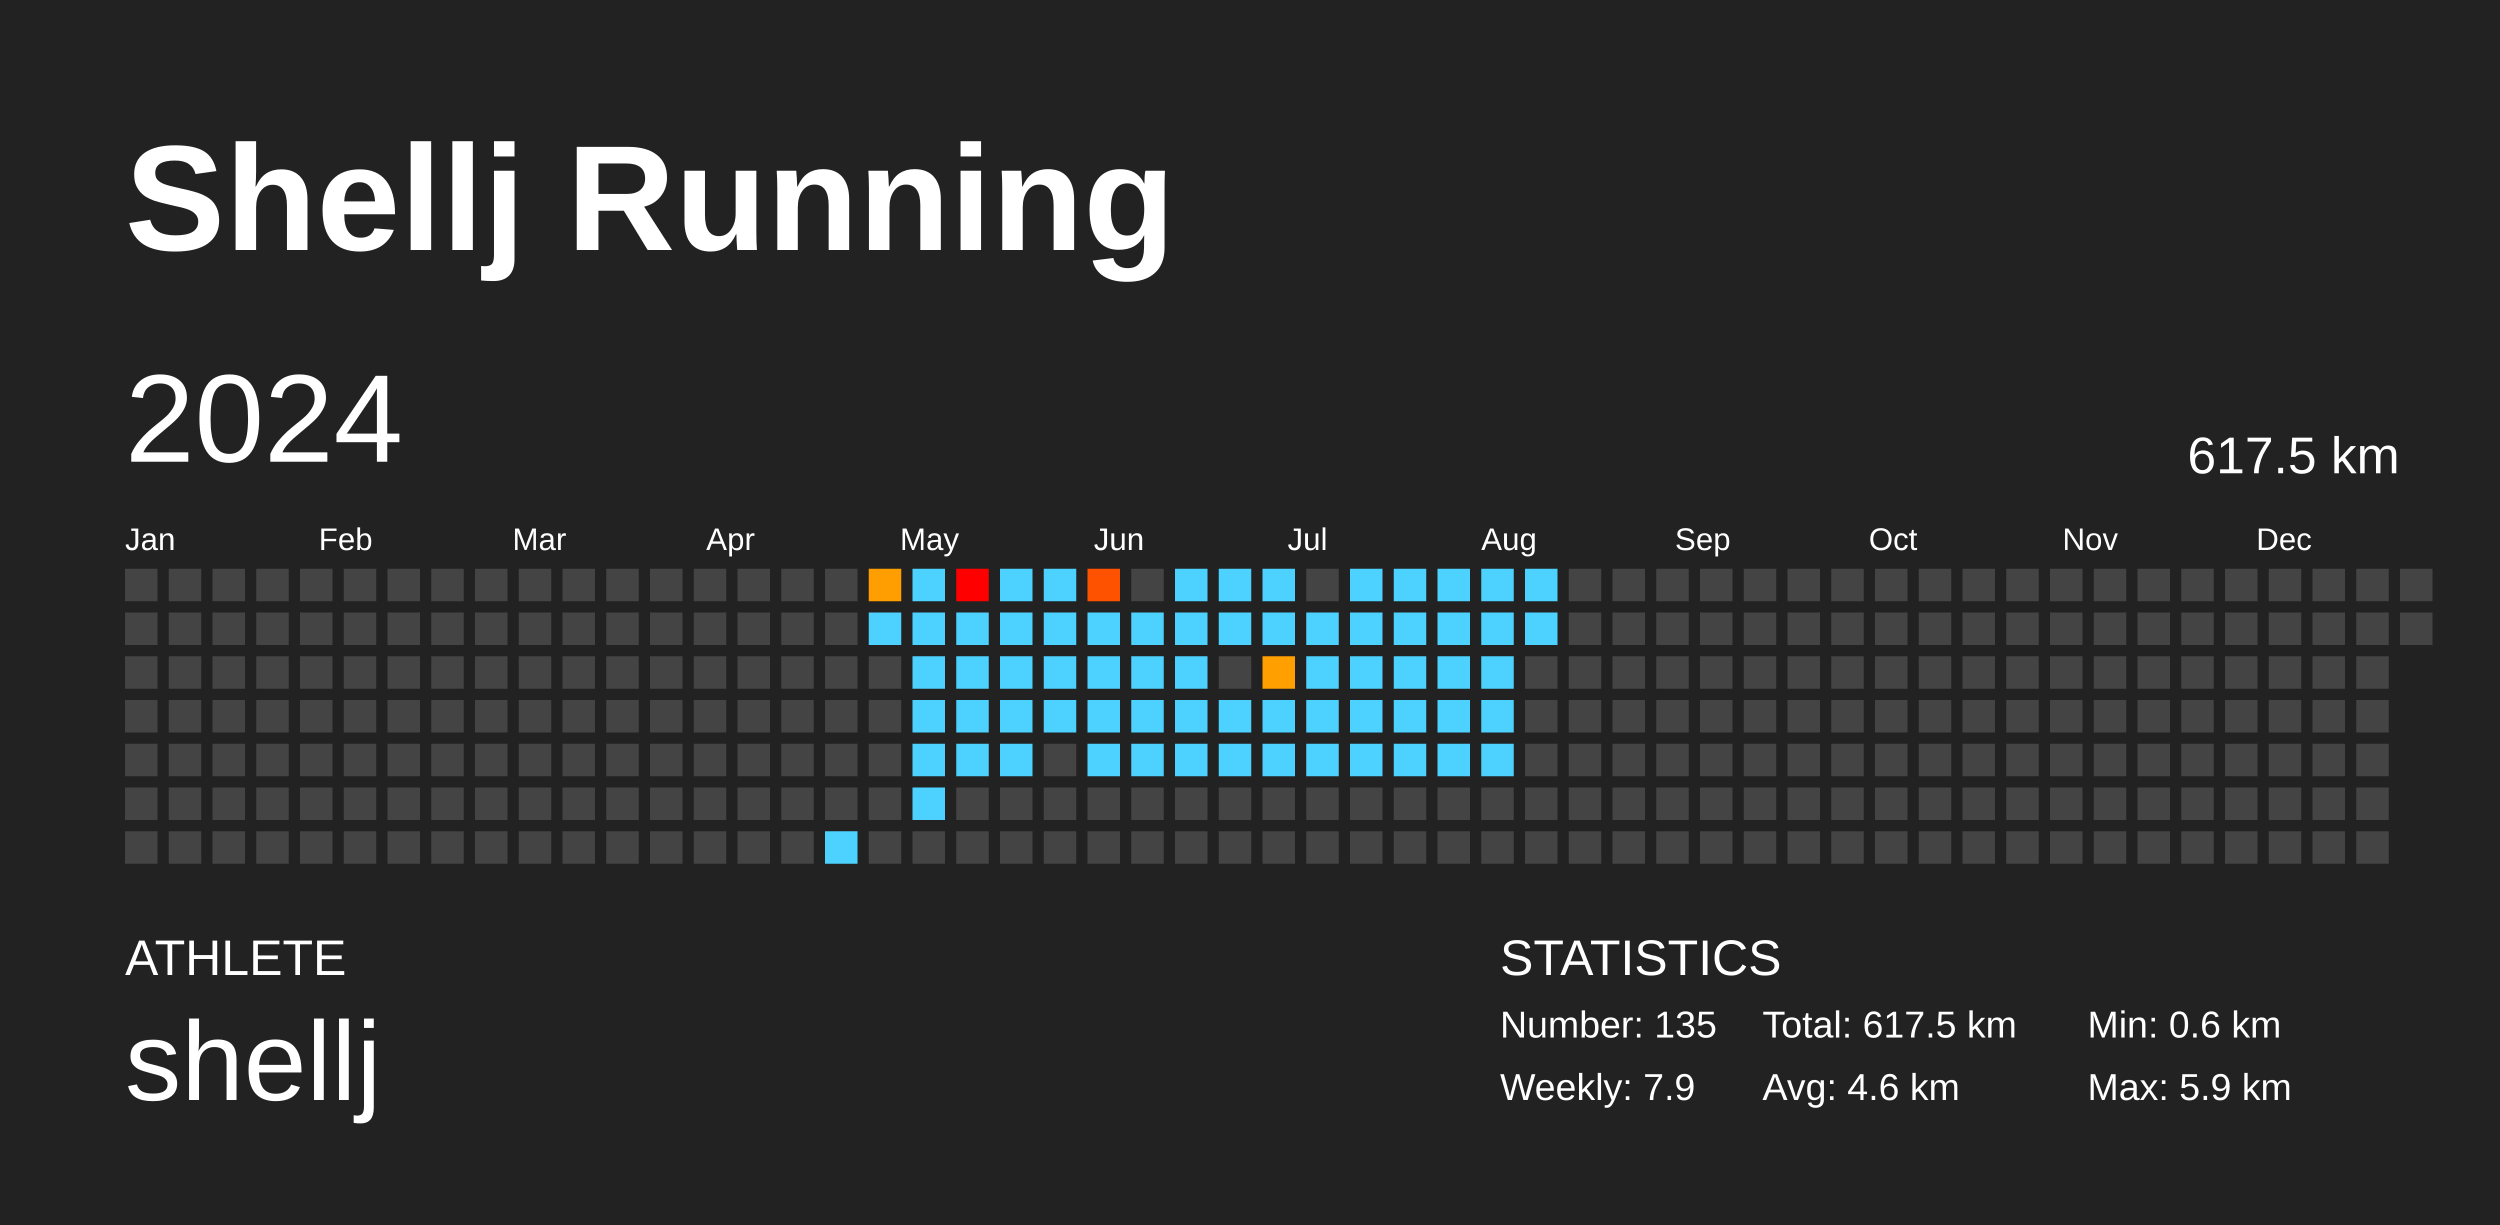
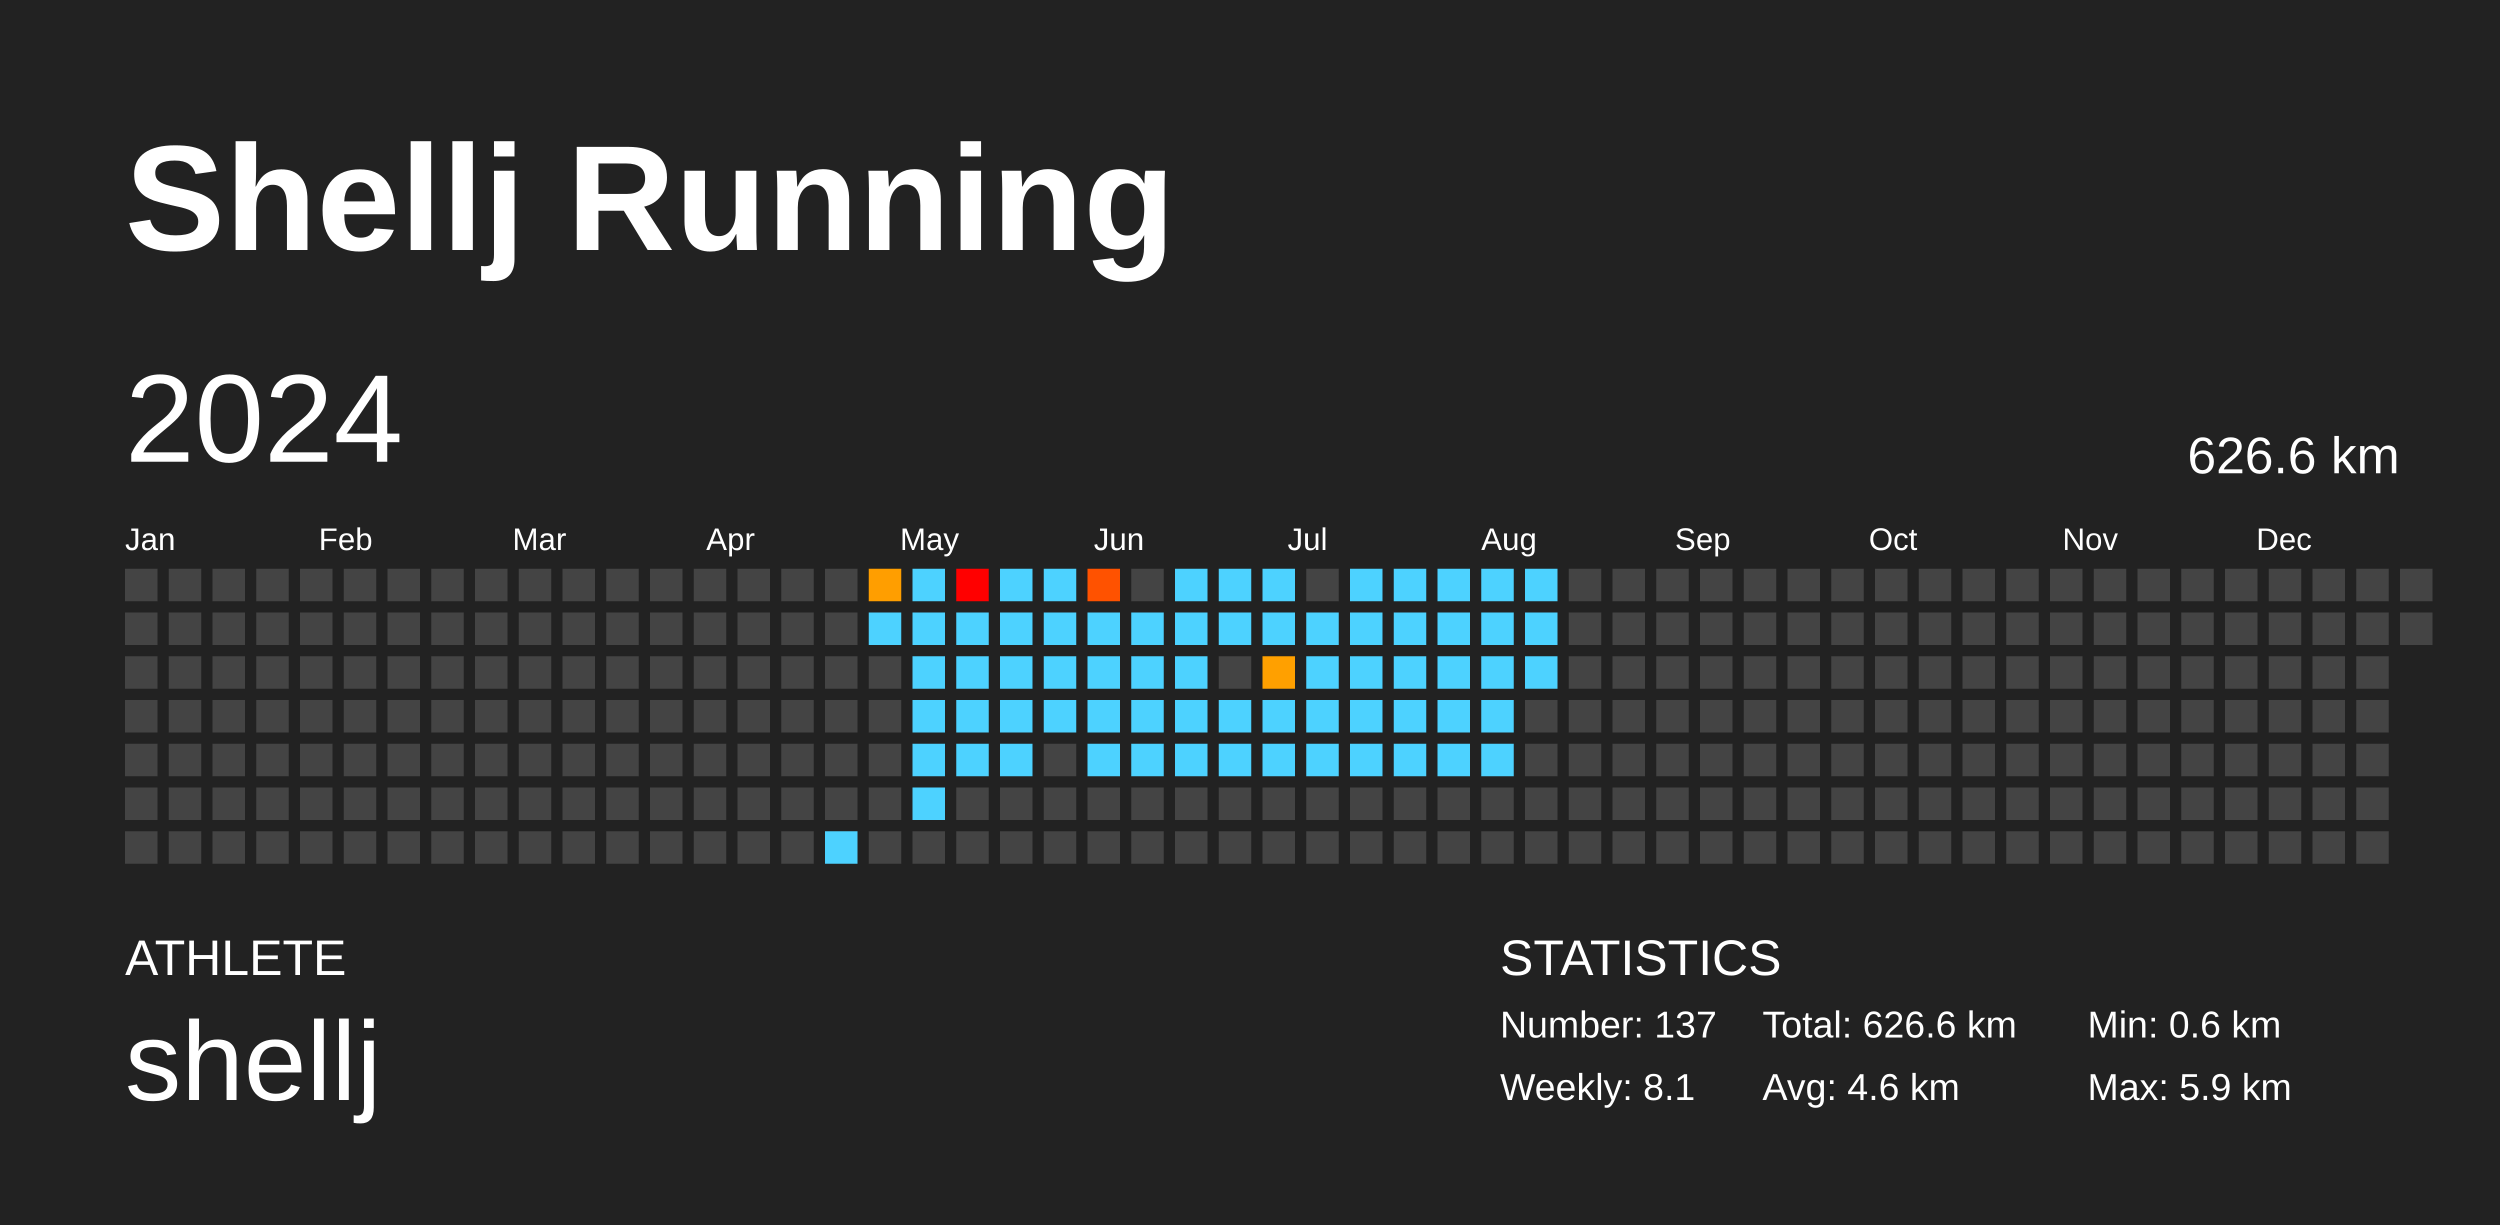
<svg xmlns="http://www.w3.org/2000/svg" baseProfile="full" height="98mm" version="1.1" viewBox="0,0,200,98" width="200mm">
  <defs />
  <rect fill="#222222" height="98" width="200" x="0" y="0" />
  <text fill="#FFFFFF" style="font-size:12px; font-family:Arial; font-weight:bold;" x="10" y="20">Shellj Running</text>
  <text fill="#FFFFFF" style="font-size:4px; font-family:Arial" x="10" y="78">ATHLETE</text>
  <text fill="#FFFFFF" style="font-size:9px; font-family:Arial" x="10" y="88">shellj</text>
  <text fill="#FFFFFF" style="font-size:4px; font-family:Arial" x="120" y="78">STATISTICS</text>
-   <text fill="#FFFFFF" style="font-size:3px; font-family:Arial" x="120" y="83">Number: 135</text>
-   <text fill="#FFFFFF" style="font-size:3px; font-family:Arial" x="120" y="88">Weekly: 7.9</text>
-   <text fill="#FFFFFF" style="font-size:3px; font-family:Arial" x="141" y="83">Total: 617.5 km</text>
+   <text fill="#FFFFFF" style="font-size:3px; font-family:Arial" x="120" y="83">Number: 137</text>
+   <text fill="#FFFFFF" style="font-size:3px; font-family:Arial" x="120" y="88">Weekly: 8.1</text>
+   <text fill="#FFFFFF" style="font-size:3px; font-family:Arial" x="141" y="83">Total: 626.6 km</text>
  <text fill="#FFFFFF" style="font-size:3px; font-family:Arial" x="141" y="88">Avg: 4.6 km</text>
  <text fill="#FFFFFF" style="font-size:3px; font-family:Arial" x="167" y="83">Min: 0.6 km</text>
  <text fill="#FFFFFF" style="font-size:3px; font-family:Arial" x="167" y="88">Max: 5.9 km</text>
  <text dominant-baseline="hanging" fill="#FFFFFF" style="font-size:10.0px; font-family:Arial;" x="10" y="30">2024</text>
-   <text dominant-baseline="hanging" fill="#FFFFFF" style="font-size:4.125px; font-family:Arial;" x="175" y="35">617.5 km</text>
+   <text dominant-baseline="hanging" fill="#FFFFFF" style="font-size:4.125px; font-family:Arial;" x="175" y="35">626.6 km</text>
  <text fill="#FFFFFF" style="font-size:2.5px; font-family:Arial" x="10.0" y="44">Jan</text>
  <text fill="#FFFFFF" style="font-size:2.5px; font-family:Arial" x="25.5" y="44">Feb</text>
  <text fill="#FFFFFF" style="font-size:2.5px; font-family:Arial" x="41.0" y="44">Mar</text>
  <text fill="#FFFFFF" style="font-size:2.5px; font-family:Arial" x="56.5" y="44">Apr</text>
  <text fill="#FFFFFF" style="font-size:2.5px; font-family:Arial" x="72.0" y="44">May</text>
  <text fill="#FFFFFF" style="font-size:2.5px; font-family:Arial" x="87.5" y="44">Jun</text>
  <text fill="#FFFFFF" style="font-size:2.5px; font-family:Arial" x="103.0" y="44">Jul</text>
  <text fill="#FFFFFF" style="font-size:2.5px; font-family:Arial" x="118.5" y="44">Aug</text>
  <text fill="#FFFFFF" style="font-size:2.5px; font-family:Arial" x="134.0" y="44">Sep</text>
  <text fill="#FFFFFF" style="font-size:2.5px; font-family:Arial" x="149.5" y="44">Oct</text>
  <text fill="#FFFFFF" style="font-size:2.5px; font-family:Arial" x="165.0" y="44">Nov</text>
  <text fill="#FFFFFF" style="font-size:2.5px; font-family:Arial" x="180.5" y="44">Dec</text>
  <rect fill="#444444" height="2.6" width="2.6" x="10.0" y="45.5" />
  <rect fill="#444444" height="2.6" width="2.6" x="10.0" y="49.0" />
  <rect fill="#444444" height="2.6" width="2.6" x="10.0" y="52.5" />
  <rect fill="#444444" height="2.6" width="2.6" x="10.0" y="56.0" />
  <rect fill="#444444" height="2.6" width="2.6" x="10.0" y="59.5" />
  <rect fill="#444444" height="2.6" width="2.6" x="10.0" y="63.0" />
  <rect fill="#444444" height="2.6" width="2.6" x="10.0" y="66.5" />
  <rect fill="#444444" height="2.6" width="2.6" x="13.5" y="45.5" />
  <rect fill="#444444" height="2.6" width="2.6" x="13.5" y="49.0" />
  <rect fill="#444444" height="2.6" width="2.6" x="13.5" y="52.5" />
  <rect fill="#444444" height="2.6" width="2.6" x="13.5" y="56.0" />
  <rect fill="#444444" height="2.6" width="2.6" x="13.5" y="59.5" />
  <rect fill="#444444" height="2.6" width="2.6" x="13.5" y="63.0" />
  <rect fill="#444444" height="2.6" width="2.6" x="13.5" y="66.5" />
  <rect fill="#444444" height="2.6" width="2.6" x="17.0" y="45.5" />
  <rect fill="#444444" height="2.6" width="2.6" x="17.0" y="49.0" />
  <rect fill="#444444" height="2.6" width="2.6" x="17.0" y="52.5" />
  <rect fill="#444444" height="2.6" width="2.6" x="17.0" y="56.0" />
  <rect fill="#444444" height="2.6" width="2.6" x="17.0" y="59.5" />
  <rect fill="#444444" height="2.6" width="2.6" x="17.0" y="63.0" />
  <rect fill="#444444" height="2.6" width="2.6" x="17.0" y="66.5" />
  <rect fill="#444444" height="2.6" width="2.6" x="20.5" y="45.5" />
  <rect fill="#444444" height="2.6" width="2.6" x="20.5" y="49.0" />
  <rect fill="#444444" height="2.6" width="2.6" x="20.5" y="52.5" />
  <rect fill="#444444" height="2.6" width="2.6" x="20.5" y="56.0" />
  <rect fill="#444444" height="2.6" width="2.6" x="20.5" y="59.5" />
  <rect fill="#444444" height="2.6" width="2.6" x="20.5" y="63.0" />
  <rect fill="#444444" height="2.6" width="2.6" x="20.5" y="66.5" />
  <rect fill="#444444" height="2.6" width="2.6" x="24.0" y="45.5" />
  <rect fill="#444444" height="2.6" width="2.6" x="24.0" y="49.0" />
  <rect fill="#444444" height="2.6" width="2.6" x="24.0" y="52.5" />
  <rect fill="#444444" height="2.6" width="2.6" x="24.0" y="56.0" />
  <rect fill="#444444" height="2.6" width="2.6" x="24.0" y="59.5" />
  <rect fill="#444444" height="2.6" width="2.6" x="24.0" y="63.0" />
  <rect fill="#444444" height="2.6" width="2.6" x="24.0" y="66.5" />
  <rect fill="#444444" height="2.6" width="2.6" x="27.5" y="45.5" />
  <rect fill="#444444" height="2.6" width="2.6" x="27.5" y="49.0" />
  <rect fill="#444444" height="2.6" width="2.6" x="27.5" y="52.5" />
  <rect fill="#444444" height="2.6" width="2.6" x="27.5" y="56.0" />
  <rect fill="#444444" height="2.6" width="2.6" x="27.5" y="59.5" />
  <rect fill="#444444" height="2.6" width="2.6" x="27.5" y="63.0" />
  <rect fill="#444444" height="2.6" width="2.6" x="27.5" y="66.5" />
  <rect fill="#444444" height="2.6" width="2.6" x="31.0" y="45.5" />
  <rect fill="#444444" height="2.6" width="2.6" x="31.0" y="49.0" />
  <rect fill="#444444" height="2.6" width="2.6" x="31.0" y="52.5" />
  <rect fill="#444444" height="2.6" width="2.6" x="31.0" y="56.0" />
  <rect fill="#444444" height="2.6" width="2.6" x="31.0" y="59.5" />
  <rect fill="#444444" height="2.6" width="2.6" x="31.0" y="63.0" />
  <rect fill="#444444" height="2.6" width="2.6" x="31.0" y="66.5" />
  <rect fill="#444444" height="2.6" width="2.6" x="34.5" y="45.5" />
  <rect fill="#444444" height="2.6" width="2.6" x="34.5" y="49.0" />
  <rect fill="#444444" height="2.6" width="2.6" x="34.5" y="52.5" />
  <rect fill="#444444" height="2.6" width="2.6" x="34.5" y="56.0" />
  <rect fill="#444444" height="2.6" width="2.6" x="34.5" y="59.5" />
  <rect fill="#444444" height="2.6" width="2.6" x="34.5" y="63.0" />
  <rect fill="#444444" height="2.6" width="2.6" x="34.5" y="66.5" />
  <rect fill="#444444" height="2.6" width="2.6" x="38.0" y="45.5" />
  <rect fill="#444444" height="2.6" width="2.6" x="38.0" y="49.0" />
  <rect fill="#444444" height="2.6" width="2.6" x="38.0" y="52.5" />
  <rect fill="#444444" height="2.6" width="2.6" x="38.0" y="56.0" />
  <rect fill="#444444" height="2.6" width="2.6" x="38.0" y="59.5" />
  <rect fill="#444444" height="2.6" width="2.6" x="38.0" y="63.0" />
  <rect fill="#444444" height="2.6" width="2.6" x="38.0" y="66.5" />
  <rect fill="#444444" height="2.6" width="2.6" x="41.5" y="45.5" />
  <rect fill="#444444" height="2.6" width="2.6" x="41.5" y="49.0" />
  <rect fill="#444444" height="2.6" width="2.6" x="41.5" y="52.5" />
  <rect fill="#444444" height="2.6" width="2.6" x="41.5" y="56.0" />
  <rect fill="#444444" height="2.6" width="2.6" x="41.5" y="59.5" />
  <rect fill="#444444" height="2.6" width="2.6" x="41.5" y="63.0" />
  <rect fill="#444444" height="2.6" width="2.6" x="41.5" y="66.5" />
  <rect fill="#444444" height="2.6" width="2.6" x="45.0" y="45.5" />
  <rect fill="#444444" height="2.6" width="2.6" x="45.0" y="49.0" />
  <rect fill="#444444" height="2.6" width="2.6" x="45.0" y="52.5" />
  <rect fill="#444444" height="2.6" width="2.6" x="45.0" y="56.0" />
  <rect fill="#444444" height="2.6" width="2.6" x="45.0" y="59.5" />
  <rect fill="#444444" height="2.6" width="2.6" x="45.0" y="63.0" />
  <rect fill="#444444" height="2.6" width="2.6" x="45.0" y="66.5" />
  <rect fill="#444444" height="2.6" width="2.6" x="48.5" y="45.5" />
  <rect fill="#444444" height="2.6" width="2.6" x="48.5" y="49.0" />
  <rect fill="#444444" height="2.6" width="2.6" x="48.5" y="52.5" />
  <rect fill="#444444" height="2.6" width="2.6" x="48.5" y="56.0" />
  <rect fill="#444444" height="2.6" width="2.6" x="48.5" y="59.5" />
  <rect fill="#444444" height="2.6" width="2.6" x="48.5" y="63.0" />
  <rect fill="#444444" height="2.6" width="2.6" x="48.5" y="66.5" />
  <rect fill="#444444" height="2.6" width="2.6" x="52.0" y="45.5" />
  <rect fill="#444444" height="2.6" width="2.6" x="52.0" y="49.0" />
  <rect fill="#444444" height="2.6" width="2.6" x="52.0" y="52.5" />
  <rect fill="#444444" height="2.6" width="2.6" x="52.0" y="56.0" />
  <rect fill="#444444" height="2.6" width="2.6" x="52.0" y="59.5" />
  <rect fill="#444444" height="2.6" width="2.6" x="52.0" y="63.0" />
  <rect fill="#444444" height="2.6" width="2.6" x="52.0" y="66.5" />
  <rect fill="#444444" height="2.6" width="2.6" x="55.5" y="45.5" />
  <rect fill="#444444" height="2.6" width="2.6" x="55.5" y="49.0" />
  <rect fill="#444444" height="2.6" width="2.6" x="55.5" y="52.5" />
  <rect fill="#444444" height="2.6" width="2.6" x="55.5" y="56.0" />
  <rect fill="#444444" height="2.6" width="2.6" x="55.5" y="59.5" />
  <rect fill="#444444" height="2.6" width="2.6" x="55.5" y="63.0" />
  <rect fill="#444444" height="2.6" width="2.6" x="55.5" y="66.5" />
  <rect fill="#444444" height="2.6" width="2.6" x="59.0" y="45.5" />
  <rect fill="#444444" height="2.6" width="2.6" x="59.0" y="49.0" />
  <rect fill="#444444" height="2.6" width="2.6" x="59.0" y="52.5" />
  <rect fill="#444444" height="2.6" width="2.6" x="59.0" y="56.0" />
  <rect fill="#444444" height="2.6" width="2.6" x="59.0" y="59.5" />
  <rect fill="#444444" height="2.6" width="2.6" x="59.0" y="63.0" />
  <rect fill="#444444" height="2.6" width="2.6" x="59.0" y="66.5" />
  <rect fill="#444444" height="2.6" width="2.6" x="62.5" y="45.5" />
  <rect fill="#444444" height="2.6" width="2.6" x="62.5" y="49.0" />
  <rect fill="#444444" height="2.6" width="2.6" x="62.5" y="52.5" />
  <rect fill="#444444" height="2.6" width="2.6" x="62.5" y="56.0" />
  <rect fill="#444444" height="2.6" width="2.6" x="62.5" y="59.5" />
  <rect fill="#444444" height="2.6" width="2.6" x="62.5" y="63.0" />
  <rect fill="#444444" height="2.6" width="2.6" x="62.5" y="66.5" />
  <rect fill="#444444" height="2.6" width="2.6" x="66.0" y="45.5" />
  <rect fill="#444444" height="2.6" width="2.6" x="66.0" y="49.0" />
  <rect fill="#444444" height="2.6" width="2.6" x="66.0" y="52.5" />
  <rect fill="#444444" height="2.6" width="2.6" x="66.0" y="56.0" />
  <rect fill="#444444" height="2.6" width="2.6" x="66.0" y="59.5" />
  <rect fill="#444444" height="2.6" width="2.6" x="66.0" y="63.0" />
  <rect fill="#4dd2ff" height="2.6" width="2.6" x="66.0" y="66.5" />
  <rect fill="#ff9e00" height="2.6" width="2.6" x="69.5" y="45.5" />
  <rect fill="#4dd2ff" height="2.6" width="2.6" x="69.5" y="49.0" />
  <rect fill="#444444" height="2.6" width="2.6" x="69.5" y="52.5" />
  <rect fill="#444444" height="2.6" width="2.6" x="69.5" y="56.0" />
  <rect fill="#444444" height="2.6" width="2.6" x="69.5" y="59.5" />
  <rect fill="#444444" height="2.6" width="2.6" x="69.5" y="63.0" />
  <rect fill="#444444" height="2.6" width="2.6" x="69.5" y="66.5" />
  <rect fill="#4dd2ff" height="2.6" width="2.6" x="73.0" y="45.5" />
  <rect fill="#4dd2ff" height="2.6" width="2.6" x="73.0" y="49.0" />
  <rect fill="#4dd2ff" height="2.6" width="2.6" x="73.0" y="52.5" />
  <rect fill="#4dd2ff" height="2.6" width="2.6" x="73.0" y="56.0" />
  <rect fill="#4dd2ff" height="2.6" width="2.6" x="73.0" y="59.5" />
  <rect fill="#4dd2ff" height="2.6" width="2.6" x="73.0" y="63.0" />
  <rect fill="#444444" height="2.6" width="2.6" x="73.0" y="66.5" />
  <rect fill="red" height="2.6" width="2.6" x="76.5" y="45.5" />
  <rect fill="#4dd2ff" height="2.6" width="2.6" x="76.5" y="49.0" />
  <rect fill="#4dd2ff" height="2.6" width="2.6" x="76.5" y="52.5" />
  <rect fill="#4dd2ff" height="2.6" width="2.6" x="76.5" y="56.0" />
  <rect fill="#4dd2ff" height="2.6" width="2.6" x="76.5" y="59.5" />
  <rect fill="#444444" height="2.6" width="2.6" x="76.5" y="63.0" />
  <rect fill="#444444" height="2.6" width="2.6" x="76.5" y="66.5" />
  <rect fill="#4dd2ff" height="2.6" width="2.6" x="80.0" y="45.5" />
  <rect fill="#4dd2ff" height="2.6" width="2.6" x="80.0" y="49.0" />
  <rect fill="#4dd2ff" height="2.6" width="2.6" x="80.0" y="52.5" />
  <rect fill="#4dd2ff" height="2.6" width="2.6" x="80.0" y="56.0" />
  <rect fill="#4dd2ff" height="2.6" width="2.6" x="80.0" y="59.5" />
  <rect fill="#444444" height="2.6" width="2.6" x="80.0" y="63.0" />
  <rect fill="#444444" height="2.6" width="2.6" x="80.0" y="66.5" />
  <rect fill="#4dd2ff" height="2.6" width="2.6" x="83.5" y="45.5" />
  <rect fill="#4dd2ff" height="2.6" width="2.6" x="83.5" y="49.0" />
  <rect fill="#4dd2ff" height="2.6" width="2.6" x="83.5" y="52.5" />
  <rect fill="#4dd2ff" height="2.6" width="2.6" x="83.5" y="56.0" />
  <rect fill="#444444" height="2.6" width="2.6" x="83.5" y="59.5" />
  <rect fill="#444444" height="2.6" width="2.6" x="83.5" y="63.0" />
  <rect fill="#444444" height="2.6" width="2.6" x="83.5" y="66.5" />
  <rect fill="#ff5200" height="2.6" width="2.6" x="87.0" y="45.5" />
  <rect fill="#4dd2ff" height="2.6" width="2.6" x="87.0" y="49.0" />
  <rect fill="#4dd2ff" height="2.6" width="2.6" x="87.0" y="52.5" />
  <rect fill="#4dd2ff" height="2.6" width="2.6" x="87.0" y="56.0" />
  <rect fill="#4dd2ff" height="2.6" width="2.6" x="87.0" y="59.5" />
  <rect fill="#444444" height="2.6" width="2.6" x="87.0" y="63.0" />
  <rect fill="#444444" height="2.6" width="2.6" x="87.0" y="66.5" />
  <rect fill="#444444" height="2.6" width="2.6" x="90.5" y="45.5" />
  <rect fill="#4dd2ff" height="2.6" width="2.6" x="90.5" y="49.0" />
  <rect fill="#4dd2ff" height="2.6" width="2.6" x="90.5" y="52.5" />
  <rect fill="#4dd2ff" height="2.6" width="2.6" x="90.5" y="56.0" />
  <rect fill="#4dd2ff" height="2.6" width="2.6" x="90.5" y="59.5" />
  <rect fill="#444444" height="2.6" width="2.6" x="90.5" y="63.0" />
  <rect fill="#444444" height="2.6" width="2.6" x="90.5" y="66.5" />
  <rect fill="#4dd2ff" height="2.6" width="2.6" x="94.0" y="45.5" />
  <rect fill="#4dd2ff" height="2.6" width="2.6" x="94.0" y="49.0" />
  <rect fill="#4dd2ff" height="2.6" width="2.6" x="94.0" y="52.5" />
  <rect fill="#4dd2ff" height="2.6" width="2.6" x="94.0" y="56.0" />
  <rect fill="#4dd2ff" height="2.6" width="2.6" x="94.0" y="59.5" />
  <rect fill="#444444" height="2.6" width="2.6" x="94.0" y="63.0" />
  <rect fill="#444444" height="2.6" width="2.6" x="94.0" y="66.5" />
  <rect fill="#4dd2ff" height="2.6" width="2.6" x="97.5" y="45.5" />
  <rect fill="#4dd2ff" height="2.6" width="2.6" x="97.5" y="49.0" />
  <rect fill="#444444" height="2.6" width="2.6" x="97.5" y="52.5" />
  <rect fill="#4dd2ff" height="2.6" width="2.6" x="97.5" y="56.0" />
  <rect fill="#4dd2ff" height="2.6" width="2.6" x="97.5" y="59.5" />
  <rect fill="#444444" height="2.6" width="2.6" x="97.5" y="63.0" />
  <rect fill="#444444" height="2.6" width="2.6" x="97.5" y="66.5" />
  <rect fill="#4dd2ff" height="2.6" width="2.6" x="101.0" y="45.5" />
  <rect fill="#4dd2ff" height="2.6" width="2.6" x="101.0" y="49.0" />
  <rect fill="#ffa000" height="2.6" width="2.6" x="101.0" y="52.5" />
  <rect fill="#4dd2ff" height="2.6" width="2.6" x="101.0" y="56.0" />
  <rect fill="#4dd2ff" height="2.6" width="2.6" x="101.0" y="59.5" />
  <rect fill="#444444" height="2.6" width="2.6" x="101.0" y="63.0" />
  <rect fill="#444444" height="2.6" width="2.6" x="101.0" y="66.5" />
  <rect fill="#444444" height="2.6" width="2.6" x="104.5" y="45.5" />
  <rect fill="#4dd2ff" height="2.6" width="2.6" x="104.5" y="49.0" />
  <rect fill="#4dd2ff" height="2.6" width="2.6" x="104.5" y="52.5" />
  <rect fill="#4dd2ff" height="2.6" width="2.6" x="104.5" y="56.0" />
  <rect fill="#4dd2ff" height="2.6" width="2.6" x="104.5" y="59.5" />
  <rect fill="#444444" height="2.6" width="2.6" x="104.5" y="63.0" />
  <rect fill="#444444" height="2.6" width="2.6" x="104.5" y="66.5" />
  <rect fill="#4dd2ff" height="2.6" width="2.6" x="108.0" y="45.5" />
  <rect fill="#4dd2ff" height="2.6" width="2.6" x="108.0" y="49.0" />
  <rect fill="#4dd2ff" height="2.6" width="2.6" x="108.0" y="52.5" />
  <rect fill="#4dd2ff" height="2.6" width="2.6" x="108.0" y="56.0" />
  <rect fill="#4dd2ff" height="2.6" width="2.6" x="108.0" y="59.5" />
  <rect fill="#444444" height="2.6" width="2.6" x="108.0" y="63.0" />
  <rect fill="#444444" height="2.6" width="2.6" x="108.0" y="66.5" />
  <rect fill="#4dd2ff" height="2.6" width="2.6" x="111.5" y="45.5" />
  <rect fill="#4dd2ff" height="2.6" width="2.6" x="111.5" y="49.0" />
  <rect fill="#4dd2ff" height="2.6" width="2.6" x="111.5" y="52.5" />
  <rect fill="#4dd2ff" height="2.6" width="2.6" x="111.5" y="56.0" />
  <rect fill="#4dd2ff" height="2.6" width="2.6" x="111.5" y="59.5" />
  <rect fill="#444444" height="2.6" width="2.6" x="111.5" y="63.0" />
  <rect fill="#444444" height="2.6" width="2.6" x="111.5" y="66.5" />
  <rect fill="#4dd2ff" height="2.6" width="2.6" x="115.0" y="45.5" />
  <rect fill="#4dd2ff" height="2.6" width="2.6" x="115.0" y="49.0" />
  <rect fill="#4dd2ff" height="2.6" width="2.6" x="115.0" y="52.5" />
  <rect fill="#4dd2ff" height="2.6" width="2.6" x="115.0" y="56.0" />
  <rect fill="#4dd2ff" height="2.6" width="2.6" x="115.0" y="59.5" />
  <rect fill="#444444" height="2.6" width="2.6" x="115.0" y="63.0" />
  <rect fill="#444444" height="2.6" width="2.6" x="115.0" y="66.5" />
  <rect fill="#4dd2ff" height="2.6" width="2.6" x="118.5" y="45.5" />
  <rect fill="#4dd2ff" height="2.6" width="2.6" x="118.5" y="49.0" />
  <rect fill="#4dd2ff" height="2.6" width="2.6" x="118.5" y="52.5" />
  <rect fill="#4dd2ff" height="2.6" width="2.6" x="118.5" y="56.0" />
  <rect fill="#4dd2ff" height="2.6" width="2.6" x="118.5" y="59.5" />
  <rect fill="#444444" height="2.6" width="2.6" x="118.5" y="63.0" />
  <rect fill="#444444" height="2.6" width="2.6" x="118.5" y="66.5" />
  <rect fill="#4dd2ff" height="2.6" width="2.6" x="122.0" y="45.5" />
  <rect fill="#4dd2ff" height="2.6" width="2.6" x="122.0" y="49.0" />
-   <rect fill="#444444" height="2.6" width="2.6" x="122.0" y="52.5" />
+   <rect fill="#4dd2ff" height="2.6" width="2.6" x="122.0" y="52.5" />
  <rect fill="#444444" height="2.6" width="2.6" x="122.0" y="56.0" />
  <rect fill="#444444" height="2.6" width="2.6" x="122.0" y="59.5" />
  <rect fill="#444444" height="2.6" width="2.6" x="122.0" y="63.0" />
  <rect fill="#444444" height="2.6" width="2.6" x="122.0" y="66.5" />
  <rect fill="#444444" height="2.6" width="2.6" x="125.5" y="45.5" />
  <rect fill="#444444" height="2.6" width="2.6" x="125.5" y="49.0" />
  <rect fill="#444444" height="2.6" width="2.6" x="125.5" y="52.5" />
  <rect fill="#444444" height="2.6" width="2.6" x="125.5" y="56.0" />
  <rect fill="#444444" height="2.6" width="2.6" x="125.5" y="59.5" />
  <rect fill="#444444" height="2.6" width="2.6" x="125.5" y="63.0" />
  <rect fill="#444444" height="2.6" width="2.6" x="125.5" y="66.5" />
  <rect fill="#444444" height="2.6" width="2.6" x="129.0" y="45.5" />
  <rect fill="#444444" height="2.6" width="2.6" x="129.0" y="49.0" />
  <rect fill="#444444" height="2.6" width="2.6" x="129.0" y="52.5" />
  <rect fill="#444444" height="2.6" width="2.6" x="129.0" y="56.0" />
  <rect fill="#444444" height="2.6" width="2.6" x="129.0" y="59.5" />
  <rect fill="#444444" height="2.6" width="2.6" x="129.0" y="63.0" />
  <rect fill="#444444" height="2.6" width="2.6" x="129.0" y="66.5" />
  <rect fill="#444444" height="2.6" width="2.6" x="132.5" y="45.5" />
  <rect fill="#444444" height="2.6" width="2.6" x="132.5" y="49.0" />
  <rect fill="#444444" height="2.6" width="2.6" x="132.5" y="52.5" />
  <rect fill="#444444" height="2.6" width="2.6" x="132.5" y="56.0" />
  <rect fill="#444444" height="2.6" width="2.6" x="132.5" y="59.5" />
  <rect fill="#444444" height="2.6" width="2.6" x="132.5" y="63.0" />
  <rect fill="#444444" height="2.6" width="2.6" x="132.5" y="66.5" />
  <rect fill="#444444" height="2.6" width="2.6" x="136.0" y="45.5" />
  <rect fill="#444444" height="2.6" width="2.6" x="136.0" y="49.0" />
  <rect fill="#444444" height="2.6" width="2.6" x="136.0" y="52.5" />
  <rect fill="#444444" height="2.6" width="2.6" x="136.0" y="56.0" />
  <rect fill="#444444" height="2.6" width="2.6" x="136.0" y="59.5" />
  <rect fill="#444444" height="2.6" width="2.6" x="136.0" y="63.0" />
  <rect fill="#444444" height="2.6" width="2.6" x="136.0" y="66.5" />
  <rect fill="#444444" height="2.6" width="2.6" x="139.5" y="45.5" />
  <rect fill="#444444" height="2.6" width="2.6" x="139.5" y="49.0" />
  <rect fill="#444444" height="2.6" width="2.6" x="139.5" y="52.5" />
  <rect fill="#444444" height="2.6" width="2.6" x="139.5" y="56.0" />
  <rect fill="#444444" height="2.6" width="2.6" x="139.5" y="59.5" />
  <rect fill="#444444" height="2.6" width="2.6" x="139.5" y="63.0" />
  <rect fill="#444444" height="2.6" width="2.6" x="139.5" y="66.5" />
  <rect fill="#444444" height="2.6" width="2.6" x="143.0" y="45.5" />
  <rect fill="#444444" height="2.6" width="2.6" x="143.0" y="49.0" />
  <rect fill="#444444" height="2.6" width="2.6" x="143.0" y="52.5" />
  <rect fill="#444444" height="2.6" width="2.6" x="143.0" y="56.0" />
  <rect fill="#444444" height="2.6" width="2.6" x="143.0" y="59.5" />
  <rect fill="#444444" height="2.6" width="2.6" x="143.0" y="63.0" />
  <rect fill="#444444" height="2.6" width="2.6" x="143.0" y="66.5" />
  <rect fill="#444444" height="2.6" width="2.6" x="146.5" y="45.5" />
  <rect fill="#444444" height="2.6" width="2.6" x="146.5" y="49.0" />
  <rect fill="#444444" height="2.6" width="2.6" x="146.5" y="52.5" />
  <rect fill="#444444" height="2.6" width="2.6" x="146.5" y="56.0" />
  <rect fill="#444444" height="2.6" width="2.6" x="146.5" y="59.5" />
  <rect fill="#444444" height="2.6" width="2.6" x="146.5" y="63.0" />
  <rect fill="#444444" height="2.6" width="2.6" x="146.5" y="66.5" />
  <rect fill="#444444" height="2.6" width="2.6" x="150.0" y="45.5" />
  <rect fill="#444444" height="2.6" width="2.6" x="150.0" y="49.0" />
  <rect fill="#444444" height="2.6" width="2.6" x="150.0" y="52.5" />
  <rect fill="#444444" height="2.6" width="2.6" x="150.0" y="56.0" />
  <rect fill="#444444" height="2.6" width="2.6" x="150.0" y="59.5" />
  <rect fill="#444444" height="2.6" width="2.6" x="150.0" y="63.0" />
  <rect fill="#444444" height="2.6" width="2.6" x="150.0" y="66.5" />
  <rect fill="#444444" height="2.6" width="2.6" x="153.5" y="45.5" />
  <rect fill="#444444" height="2.6" width="2.6" x="153.5" y="49.0" />
  <rect fill="#444444" height="2.6" width="2.6" x="153.5" y="52.5" />
  <rect fill="#444444" height="2.6" width="2.6" x="153.5" y="56.0" />
  <rect fill="#444444" height="2.6" width="2.6" x="153.5" y="59.5" />
  <rect fill="#444444" height="2.6" width="2.6" x="153.5" y="63.0" />
  <rect fill="#444444" height="2.6" width="2.6" x="153.5" y="66.5" />
  <rect fill="#444444" height="2.6" width="2.6" x="157.0" y="45.5" />
  <rect fill="#444444" height="2.6" width="2.6" x="157.0" y="49.0" />
  <rect fill="#444444" height="2.6" width="2.6" x="157.0" y="52.5" />
  <rect fill="#444444" height="2.6" width="2.6" x="157.0" y="56.0" />
  <rect fill="#444444" height="2.6" width="2.6" x="157.0" y="59.5" />
  <rect fill="#444444" height="2.6" width="2.6" x="157.0" y="63.0" />
  <rect fill="#444444" height="2.6" width="2.6" x="157.0" y="66.5" />
  <rect fill="#444444" height="2.6" width="2.6" x="160.5" y="45.5" />
  <rect fill="#444444" height="2.6" width="2.6" x="160.5" y="49.0" />
  <rect fill="#444444" height="2.6" width="2.6" x="160.5" y="52.5" />
  <rect fill="#444444" height="2.6" width="2.6" x="160.5" y="56.0" />
  <rect fill="#444444" height="2.6" width="2.6" x="160.5" y="59.5" />
  <rect fill="#444444" height="2.6" width="2.6" x="160.5" y="63.0" />
  <rect fill="#444444" height="2.6" width="2.6" x="160.5" y="66.5" />
  <rect fill="#444444" height="2.6" width="2.6" x="164.0" y="45.5" />
  <rect fill="#444444" height="2.6" width="2.6" x="164.0" y="49.0" />
  <rect fill="#444444" height="2.6" width="2.6" x="164.0" y="52.5" />
  <rect fill="#444444" height="2.6" width="2.6" x="164.0" y="56.0" />
  <rect fill="#444444" height="2.6" width="2.6" x="164.0" y="59.5" />
  <rect fill="#444444" height="2.6" width="2.6" x="164.0" y="63.0" />
  <rect fill="#444444" height="2.6" width="2.6" x="164.0" y="66.5" />
  <rect fill="#444444" height="2.6" width="2.6" x="167.5" y="45.5" />
  <rect fill="#444444" height="2.6" width="2.6" x="167.5" y="49.0" />
  <rect fill="#444444" height="2.6" width="2.6" x="167.5" y="52.5" />
  <rect fill="#444444" height="2.6" width="2.6" x="167.5" y="56.0" />
  <rect fill="#444444" height="2.6" width="2.6" x="167.5" y="59.5" />
  <rect fill="#444444" height="2.6" width="2.6" x="167.5" y="63.0" />
  <rect fill="#444444" height="2.6" width="2.6" x="167.5" y="66.5" />
  <rect fill="#444444" height="2.6" width="2.6" x="171.0" y="45.5" />
  <rect fill="#444444" height="2.6" width="2.6" x="171.0" y="49.0" />
  <rect fill="#444444" height="2.6" width="2.6" x="171.0" y="52.5" />
  <rect fill="#444444" height="2.6" width="2.6" x="171.0" y="56.0" />
  <rect fill="#444444" height="2.6" width="2.6" x="171.0" y="59.5" />
  <rect fill="#444444" height="2.6" width="2.6" x="171.0" y="63.0" />
  <rect fill="#444444" height="2.6" width="2.6" x="171.0" y="66.5" />
  <rect fill="#444444" height="2.6" width="2.6" x="174.5" y="45.5" />
  <rect fill="#444444" height="2.6" width="2.6" x="174.5" y="49.0" />
  <rect fill="#444444" height="2.6" width="2.6" x="174.5" y="52.5" />
  <rect fill="#444444" height="2.6" width="2.6" x="174.5" y="56.0" />
  <rect fill="#444444" height="2.6" width="2.6" x="174.5" y="59.5" />
  <rect fill="#444444" height="2.6" width="2.6" x="174.5" y="63.0" />
  <rect fill="#444444" height="2.6" width="2.6" x="174.5" y="66.5" />
  <rect fill="#444444" height="2.6" width="2.6" x="178.0" y="45.5" />
  <rect fill="#444444" height="2.6" width="2.6" x="178.0" y="49.0" />
  <rect fill="#444444" height="2.6" width="2.6" x="178.0" y="52.5" />
  <rect fill="#444444" height="2.6" width="2.6" x="178.0" y="56.0" />
  <rect fill="#444444" height="2.6" width="2.6" x="178.0" y="59.5" />
  <rect fill="#444444" height="2.6" width="2.6" x="178.0" y="63.0" />
  <rect fill="#444444" height="2.6" width="2.6" x="178.0" y="66.5" />
  <rect fill="#444444" height="2.6" width="2.6" x="181.5" y="45.5" />
  <rect fill="#444444" height="2.6" width="2.6" x="181.5" y="49.0" />
  <rect fill="#444444" height="2.6" width="2.6" x="181.5" y="52.5" />
  <rect fill="#444444" height="2.6" width="2.6" x="181.5" y="56.0" />
  <rect fill="#444444" height="2.6" width="2.6" x="181.5" y="59.5" />
  <rect fill="#444444" height="2.6" width="2.6" x="181.5" y="63.0" />
  <rect fill="#444444" height="2.6" width="2.6" x="181.5" y="66.5" />
  <rect fill="#444444" height="2.6" width="2.6" x="185.0" y="45.5" />
  <rect fill="#444444" height="2.6" width="2.6" x="185.0" y="49.0" />
  <rect fill="#444444" height="2.6" width="2.6" x="185.0" y="52.5" />
  <rect fill="#444444" height="2.6" width="2.6" x="185.0" y="56.0" />
  <rect fill="#444444" height="2.6" width="2.6" x="185.0" y="59.5" />
  <rect fill="#444444" height="2.6" width="2.6" x="185.0" y="63.0" />
  <rect fill="#444444" height="2.6" width="2.6" x="185.0" y="66.5" />
  <rect fill="#444444" height="2.6" width="2.6" x="188.5" y="45.5" />
  <rect fill="#444444" height="2.6" width="2.6" x="188.5" y="49.0" />
  <rect fill="#444444" height="2.6" width="2.6" x="188.5" y="52.5" />
  <rect fill="#444444" height="2.6" width="2.6" x="188.5" y="56.0" />
  <rect fill="#444444" height="2.6" width="2.6" x="188.5" y="59.5" />
  <rect fill="#444444" height="2.6" width="2.6" x="188.5" y="63.0" />
  <rect fill="#444444" height="2.6" width="2.6" x="188.5" y="66.5" />
  <rect fill="#444444" height="2.6" width="2.6" x="192.0" y="45.5" />
  <rect fill="#444444" height="2.6" width="2.6" x="192.0" y="49.0" />
</svg>
